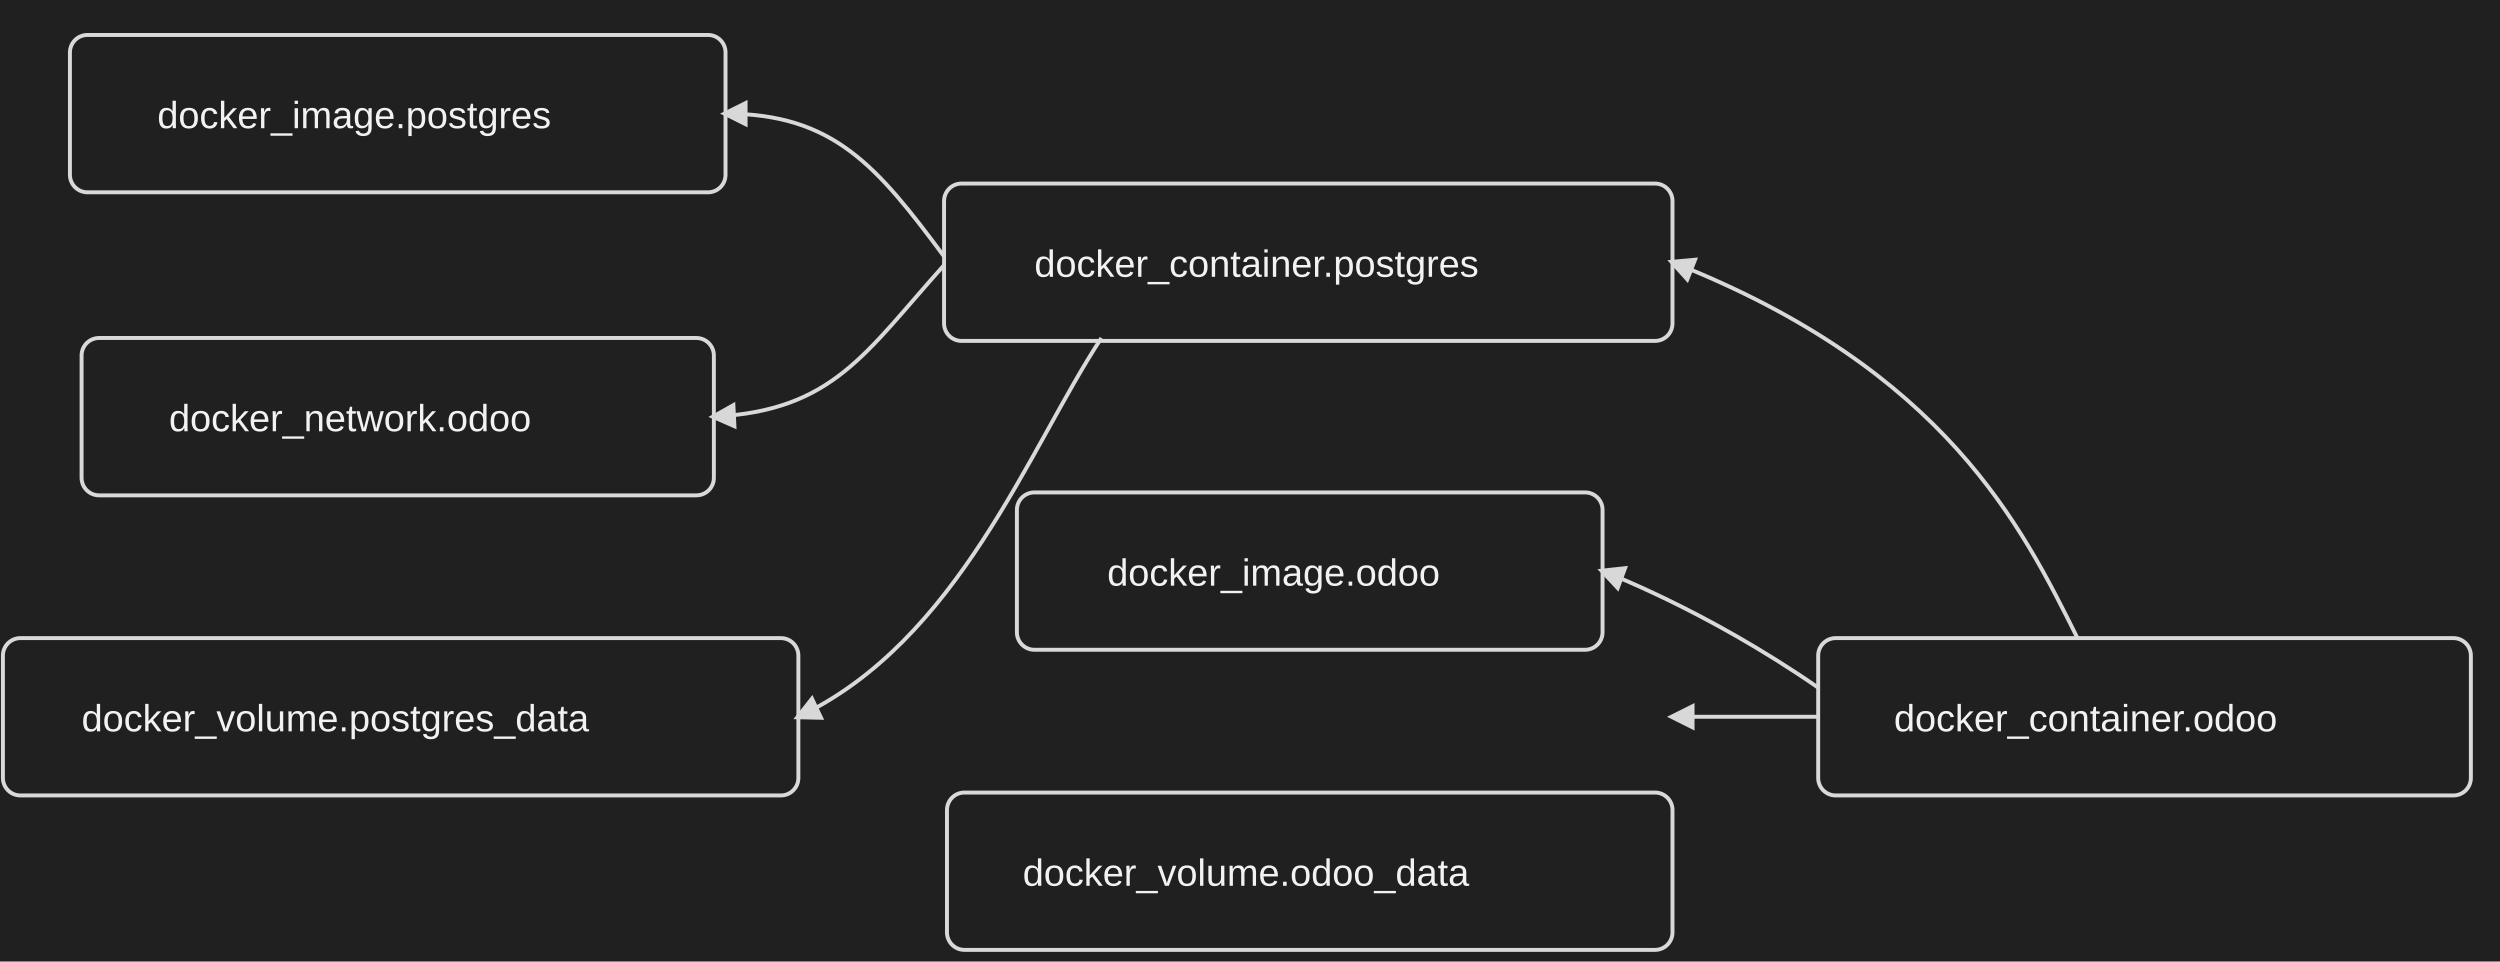
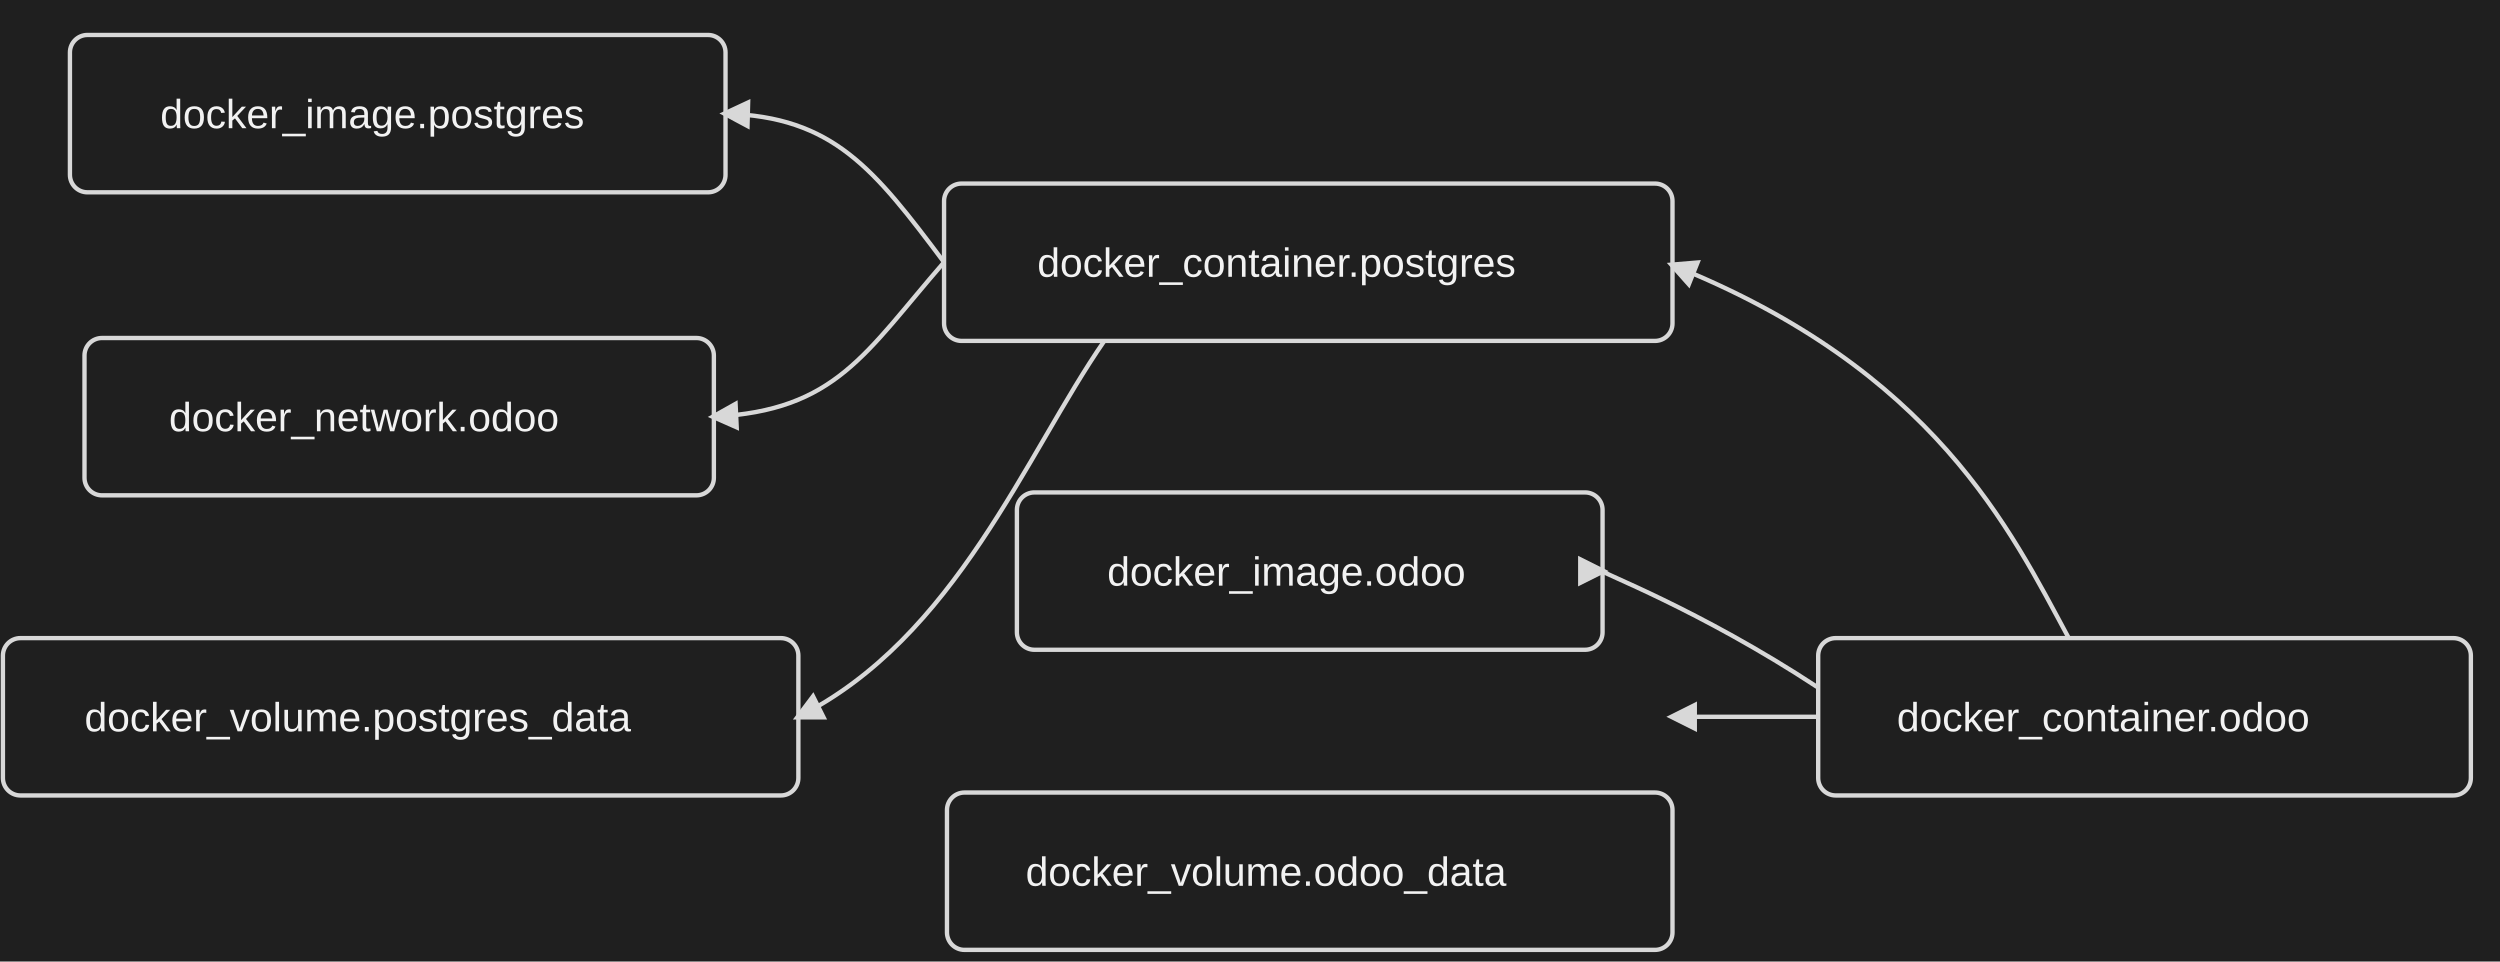
<svg xmlns="http://www.w3.org/2000/svg" width="858" height="330" viewBox="0 0 858 330" role="img" aria-labelledby="title desc">
  <defs>
    <marker id="arrow" viewBox="0 0 10 10" refX="8" refY="5" markerWidth="7" markerHeight="7" orient="auto-start-reverse">
      <path d="M 0 0 L 10 5 L 0 10 z" fill="#d8d8d8" />
    </marker>
    <style>
-       .bg { fill: #202020; }
-       .box { fill: #202020; stroke: #d9d9d9; stroke-width: 1.35; rx: 6; ry: 6; }
-       .label { fill: #f2f2f2; font-family: Segoe UI, Arial, sans-serif; font-size: 13px; }
-       .edge { fill: none; stroke: #d9d9d9; stroke-width: 1.35; marker-end: url(#arrow); }
+       .bg { fill: #1f1f1f; }
+       .box { fill: #1f1f1f; stroke: #d8d8d8; stroke-width: 1.5; rx: 6; ry: 6; }
+       .label { fill: #f2f2f2; font-family: Segoe UI, Arial, sans-serif; font-size: 14px; }
+       .edge { fill: none; stroke: #d8d8d8; stroke-width: 1.5; marker-end: url(#arrow); }
    </style>
  </defs>
  <rect class="bg" x="0" y="0" width="858" height="330" />
  <rect class="box" x="24" y="12" width="225" height="54" />
-   <text class="label" x="54" y="44">docker_image.postgres</text>
-   <rect class="box" x="28" y="116" width="217" height="54" />
+   <text class="label" x="55" y="44">docker_image.postgres</text>
+   <rect class="box" x="29" y="116" width="216" height="54" />
  <text class="label" x="58" y="148">docker_network.odoo</text>
  <rect class="box" x="1" y="219" width="273" height="54" />
-   <text class="label" x="28" y="251">docker_volume.postgres_data</text>
+   <text class="label" x="29" y="251">docker_volume.postgres_data</text>
  <rect class="box" x="324" y="63" width="250" height="54" />
-   <text class="label" x="355" y="95">docker_container.postgres</text>
+   <text class="label" x="356" y="95">docker_container.postgres</text>
  <rect class="box" x="349" y="169" width="201" height="54" />
  <text class="label" x="380" y="201">docker_image.odoo</text>
  <rect class="box" x="325" y="272" width="249" height="54" />
-   <text class="label" x="351" y="304">docker_volume.odoo_data</text>
+   <text class="label" x="352" y="304">docker_volume.odoo_data</text>
  <rect class="box" x="624" y="219" width="224" height="54" />
-   <text class="label" x="650" y="251">docker_container.odoo</text>
-   <path class="edge" d="M 324 88 C 301 57, 286 39, 249 39" />
-   <path class="edge" d="M 324 91 C 297 121, 286 141, 245 143" />
-   <path class="edge" d="M 378 116 C 353 154, 329 220, 274 246" />
-   <path class="edge" d="M 624 246 C 603 246, 590 246, 574 246" />
-   <path class="edge" d="M 624 236 C 585 209, 550 196, 550 196" />
-   <path class="edge" d="M 713 219 C 694 181, 668 127, 574 90" />
+   <text class="label" x="651" y="251">docker_container.odoo</text>
+   <path class="edge" d="M 324 90 C 300 58, 286 40, 249 39" />
+   <path class="edge" d="M 324 90 C 297 121, 287 141, 245 143" />
+   <path class="edge" d="M 379 117 C 352 156, 328 219, 274 246" />
+   <path class="edge" d="M 624 246 C 604 246, 590 246, 574 246" />
+   <path class="edge" d="M 624 236 C 583 209, 548 196, 550 196" />
+   <path class="edge" d="M 710 219 C 690 182, 664 127, 574 91" />
</svg>
